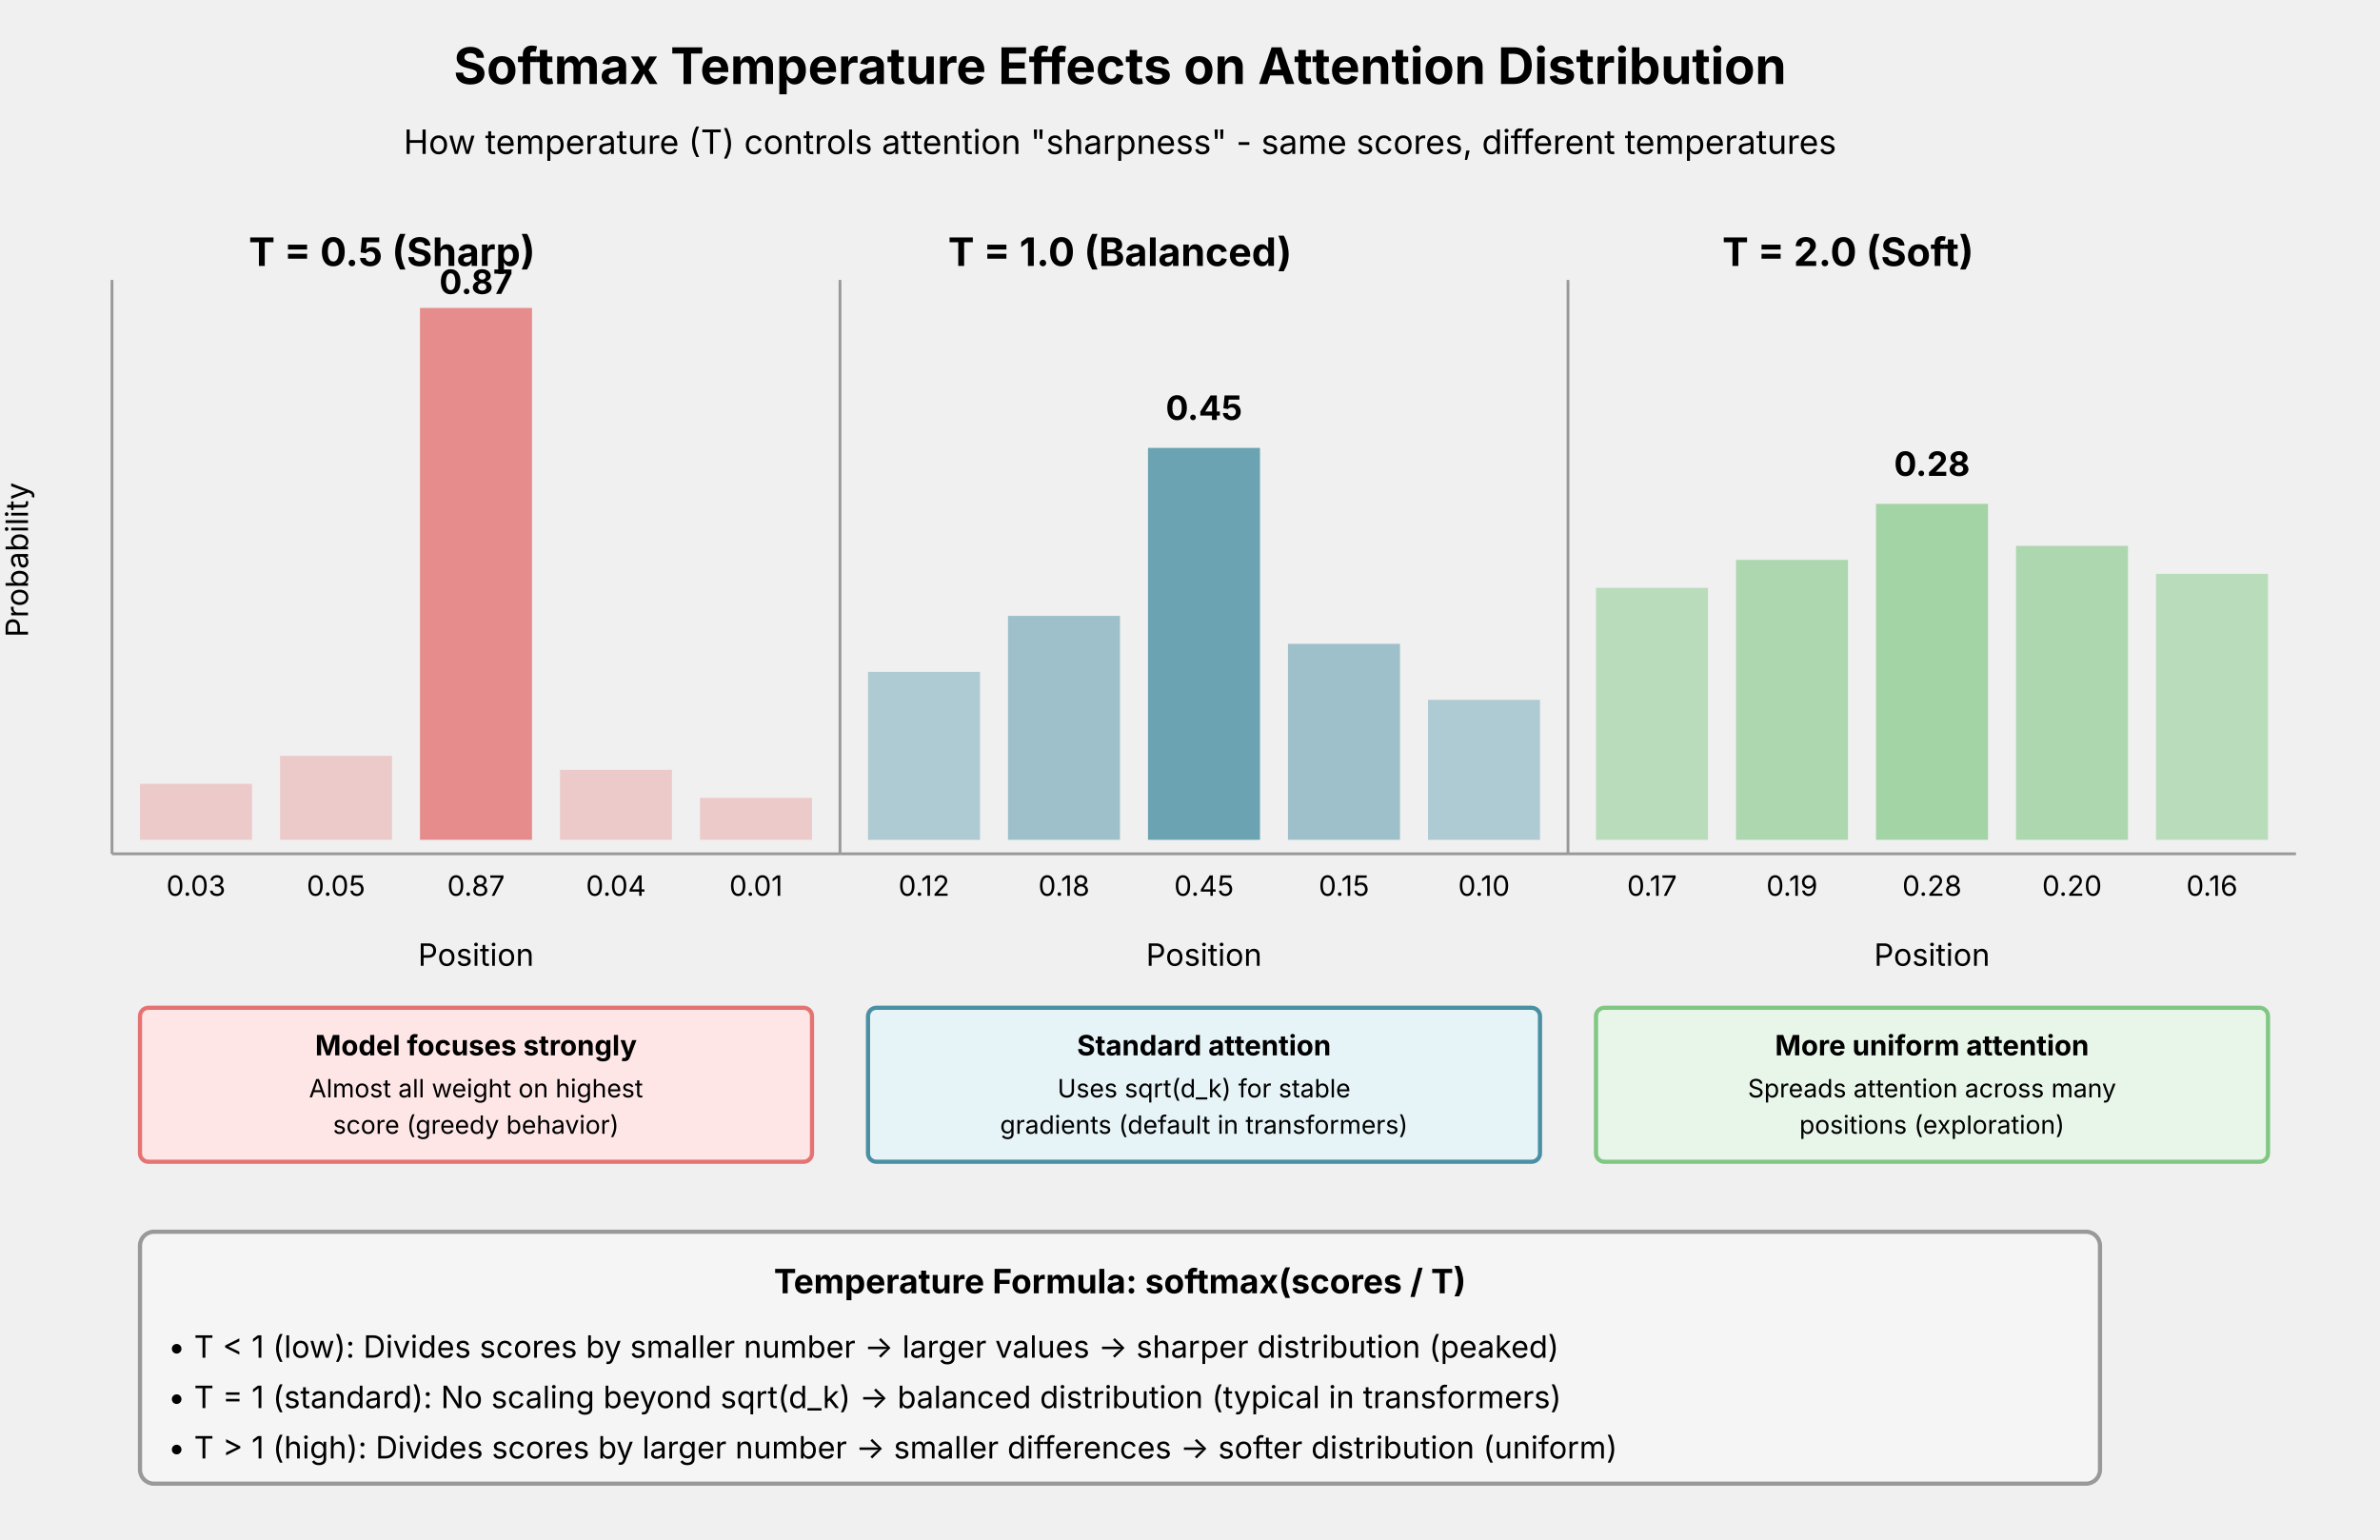
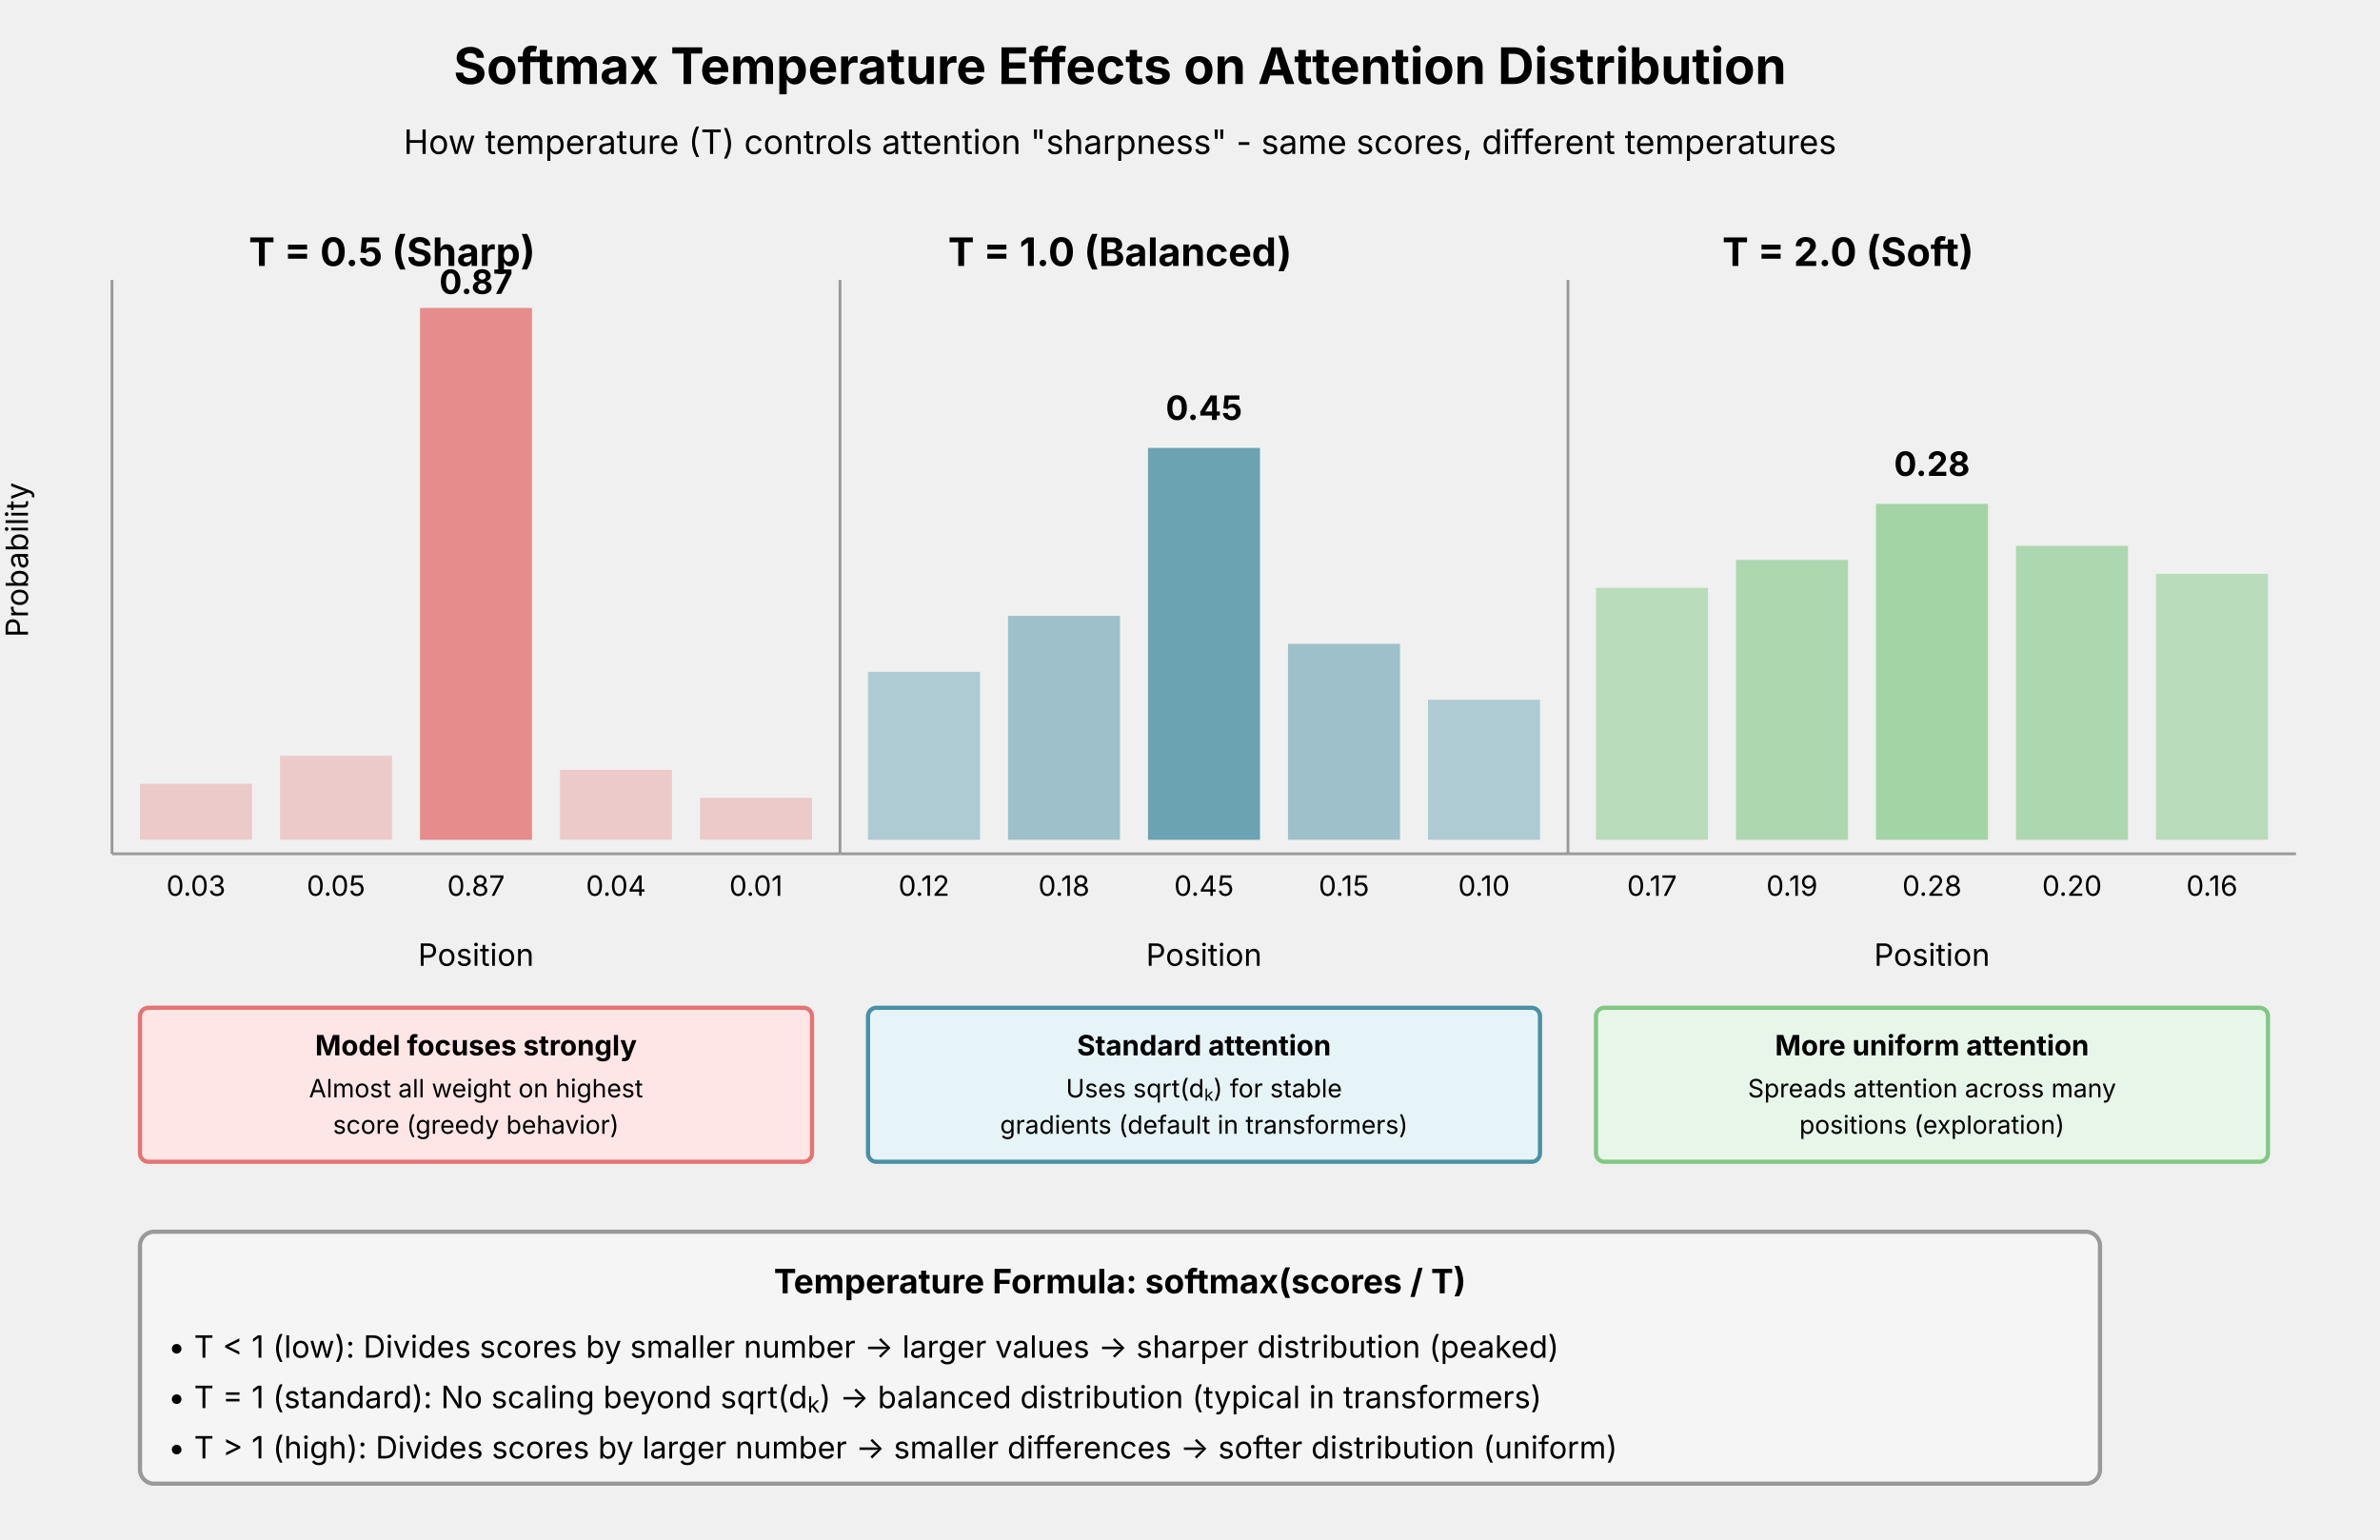
<svg xmlns="http://www.w3.org/2000/svg" viewBox="0 0 850 550">
  <style>
    /* Light mode (default) */
    text { fill: #000000; }
    .axis-text { fill: #000000; }
    .label-text { fill: #666666; }
    line[stroke="#333"] { stroke: #333333; }

    /* Dark mode */
    @media (prefers-color-scheme: dark) {
      text { fill: #ffffff; }
      .axis-text { fill: #ffffff; }
      .label-text { fill: #cccccc; }
      line[stroke="#333"] { stroke: #cccccc; }

      /* Keep white text white in dark mode (for colored backgrounds) */
      text[fill="#fff"],
      text[fill="#ffffff"],
      text[fill="white"] {
        fill: #ffffff;
      }

      /* Keep colored text readable in dark mode */
      text[fill="#E57373"] { fill: #ef5350; }
      text[fill="#81C784"] { fill: #66bb6a; }
      text[fill="#FFB74D"] { fill: #ffa726; }
      text[fill="#4A90A4"] { fill: #4fc3f7; }

      /* Override dark inline text colors */
      text[fill="#000"],
      text[fill="#000000"],
      text[fill="#333"],
      text[fill="#666"] {
        fill: #ffffff;
      }

      /* Keep dark text dark on light-colored backgrounds */
      text[style*="fill: #333"] { fill: #333333 !important; }
      text[style*="fill: #555"] { fill: #555555 !important; }

      /* Text on light backgrounds that will become dark in dark mode */
      text[fill="#555"] {
        fill: #ffffff;
      }

      /* Darken colored backgrounds for white text visibility */
      rect[fill="#E57373"] { fill: #8b3d3d; }
      rect[fill="#4A90A4"] { fill: #2d5f6f; }
      rect[fill="#81C784"] { fill: #4a7c4e; }

      /* Darken light backgrounds so dark text stays visible */
      rect[fill="#F5F5F5"] { fill: #2a2a2a; }
    }
  </style>
  <text x="400" y="30" font-family="system-ui, -apple-system, sans-serif" font-size="18" font-weight="bold" text-anchor="middle" fill="#333">
    Softmax Temperature Effects on Attention Distribution
  </text>
  <text x="400" y="55" font-family="system-ui, -apple-system, sans-serif" font-size="12" text-anchor="middle" fill="#666">
    How temperature (T) controls attention "sharpness" - same scores, different temperatures
  </text>
  <g id="low-temp">
    <text x="140" y="95" font-family="system-ui, -apple-system, sans-serif" font-size="14" font-weight="bold" text-anchor="middle" fill="#E57373">T = 0.5 (Sharp)</text>
    <rect x="50" y="280" width="40" height="20" fill="#E57373" opacity="0.3" />
    <text x="70" y="320" font-family="system-ui, -apple-system, sans-serif" font-size="10" text-anchor="middle" fill="#666">0.03</text>
    <rect x="100" y="270" width="40" height="30" fill="#E57373" opacity="0.3" />
    <text x="120" y="320" font-family="system-ui, -apple-system, sans-serif" font-size="10" text-anchor="middle" fill="#666">0.05</text>
    <rect x="150" y="110" width="40" height="190" fill="#E57373" opacity="0.8" />
    <text x="170" y="105" font-family="system-ui, -apple-system, sans-serif" font-size="12" font-weight="bold" text-anchor="middle" fill="#E57373">0.87</text>
    <text x="170" y="320" font-family="system-ui, -apple-system, sans-serif" font-size="10" text-anchor="middle" fill="#666">0.87</text>
    <rect x="200" y="275" width="40" height="25" fill="#E57373" opacity="0.3" />
    <text x="220" y="320" font-family="system-ui, -apple-system, sans-serif" font-size="10" text-anchor="middle" fill="#666">0.04</text>
    <rect x="250" y="285" width="40" height="15" fill="#E57373" opacity="0.3" />
    <text x="270" y="320" font-family="system-ui, -apple-system, sans-serif" font-size="10" text-anchor="middle" fill="#666">0.01</text>
    <line x1="40" y1="305" x2="300" y2="305" stroke="#999" stroke-width="1" />
    <text x="170" y="345" font-family="system-ui, -apple-system, sans-serif" font-size="11" text-anchor="middle" fill="#666">Position</text>
    <line x1="40" y1="100" x2="40" y2="305" stroke="#999" stroke-width="1" />
    <text x="10" y="200" font-family="system-ui, -apple-system, sans-serif" font-size="11" text-anchor="middle" fill="#666" transform="rotate(-90 10 200)">Probability</text>
    <rect x="50" y="360" width="240" height="55" fill="#FFE6E6" stroke="#E57373" stroke-width="1.5" rx="3" />
    <text x="170" y="377" font-family="system-ui, -apple-system, sans-serif" font-size="10" font-weight="bold" text-anchor="middle">Model focuses strongly</text>
    <text x="170" y="392" font-family="system-ui, -apple-system, sans-serif" font-size="9" text-anchor="middle">Almost all weight on highest</text>
    <text x="170" y="405" font-family="system-ui, -apple-system, sans-serif" font-size="9" text-anchor="middle">score (greedy behavior)</text>
  </g>
  <g id="standard-temp">
    <text x="400" y="95" font-family="system-ui, -apple-system, sans-serif" font-size="14" font-weight="bold" text-anchor="middle" fill="#4A90A4">T = 1.0 (Balanced)</text>
    <rect x="310" y="240" width="40" height="60" fill="#4A90A4" opacity="0.4" />
    <text x="330" y="320" font-family="system-ui, -apple-system, sans-serif" font-size="10" text-anchor="middle" fill="#666">0.12</text>
    <rect x="360" y="220" width="40" height="80" fill="#4A90A4" opacity="0.5" />
    <text x="380" y="320" font-family="system-ui, -apple-system, sans-serif" font-size="10" text-anchor="middle" fill="#666">0.18</text>
    <rect x="410" y="160" width="40" height="140" fill="#4A90A4" opacity="0.8" />
    <text x="430" y="150" font-family="system-ui, -apple-system, sans-serif" font-size="12" font-weight="bold" text-anchor="middle" fill="#4A90A4">0.45</text>
    <text x="430" y="320" font-family="system-ui, -apple-system, sans-serif" font-size="10" text-anchor="middle" fill="#666">0.45</text>
    <rect x="460" y="230" width="40" height="70" fill="#4A90A4" opacity="0.5" />
    <text x="480" y="320" font-family="system-ui, -apple-system, sans-serif" font-size="10" text-anchor="middle" fill="#666">0.15</text>
    <rect x="510" y="250" width="40" height="50" fill="#4A90A4" opacity="0.4" />
    <text x="530" y="320" font-family="system-ui, -apple-system, sans-serif" font-size="10" text-anchor="middle" fill="#666">0.10</text>
    <line x1="300" y1="305" x2="560" y2="305" stroke="#999" stroke-width="1" />
    <text x="430" y="345" font-family="system-ui, -apple-system, sans-serif" font-size="11" text-anchor="middle" fill="#666">Position</text>
    <line x1="300" y1="100" x2="300" y2="305" stroke="#999" stroke-width="1" />
    <rect x="310" y="360" width="240" height="55" fill="#E6F3F7" stroke="#4A90A4" stroke-width="1.5" rx="3" />
    <text x="430" y="377" font-family="system-ui, -apple-system, sans-serif" font-size="10" font-weight="bold" text-anchor="middle">Standard attention</text>
-     <text x="430" y="392" font-family="system-ui, -apple-system, sans-serif" font-size="9" text-anchor="middle">Uses sqrt(d_k) for stable</text>
+     <text x="430" y="392" font-family="system-ui, -apple-system, sans-serif" font-size="9" text-anchor="middle">Uses sqrt(d<tspan baseline-shift="sub" font-size="6">k</tspan>) for stable</text>
    <text x="430" y="405" font-family="system-ui, -apple-system, sans-serif" font-size="9" text-anchor="middle">gradients (default in transformers)</text>
  </g>
  <g id="high-temp">
    <text x="660" y="95" font-family="system-ui, -apple-system, sans-serif" font-size="14" font-weight="bold" text-anchor="middle" fill="#81C784">T = 2.0 (Soft)</text>
    <rect x="570" y="210" width="40" height="90" fill="#81C784" opacity="0.5" />
    <text x="590" y="320" font-family="system-ui, -apple-system, sans-serif" font-size="10" text-anchor="middle" fill="#666">0.17</text>
    <rect x="620" y="200" width="40" height="100" fill="#81C784" opacity="0.6" />
    <text x="640" y="320" font-family="system-ui, -apple-system, sans-serif" font-size="10" text-anchor="middle" fill="#666">0.19</text>
    <rect x="670" y="180" width="40" height="120" fill="#81C784" opacity="0.7" />
    <text x="690" y="170" font-family="system-ui, -apple-system, sans-serif" font-size="12" font-weight="bold" text-anchor="middle" fill="#81C784">0.28</text>
    <text x="690" y="320" font-family="system-ui, -apple-system, sans-serif" font-size="10" text-anchor="middle" fill="#666">0.28</text>
    <rect x="720" y="195" width="40" height="105" fill="#81C784" opacity="0.6" />
    <text x="740" y="320" font-family="system-ui, -apple-system, sans-serif" font-size="10" text-anchor="middle" fill="#666">0.20</text>
    <rect x="770" y="205" width="40" height="95" fill="#81C784" opacity="0.5" />
    <text x="790" y="320" font-family="system-ui, -apple-system, sans-serif" font-size="10" text-anchor="middle" fill="#666">0.16</text>
    <line x1="560" y1="305" x2="820" y2="305" stroke="#999" stroke-width="1" />
    <text x="690" y="345" font-family="system-ui, -apple-system, sans-serif" font-size="11" text-anchor="middle" fill="#666">Position</text>
    <line x1="560" y1="100" x2="560" y2="305" stroke="#999" stroke-width="1" />
    <rect x="570" y="360" width="240" height="55" fill="#E8F5E9" stroke="#81C784" stroke-width="1.5" rx="3" />
    <text x="690" y="377" font-family="system-ui, -apple-system, sans-serif" font-size="10" font-weight="bold" text-anchor="middle">More uniform attention</text>
    <text x="690" y="392" font-family="system-ui, -apple-system, sans-serif" font-size="9" text-anchor="middle">Spreads attention across many</text>
    <text x="690" y="405" font-family="system-ui, -apple-system, sans-serif" font-size="9" text-anchor="middle">positions (exploration)</text>
  </g>
  <rect x="50" y="440" width="700" height="90" fill="#F5F5F5" stroke="#999" stroke-width="1.5" rx="5" />
  <text x="400" y="462" font-family="system-ui, -apple-system, sans-serif" font-size="12" font-weight="bold" text-anchor="middle">Temperature Formula: softmax(scores / T)</text>
  <text x="60" y="485" font-family="system-ui, -apple-system, sans-serif" font-size="11">• T &lt; 1 (low): Divides scores by smaller number → larger values → sharper distribution (peaked)</text>
-   <text x="60" y="503" font-family="system-ui, -apple-system, sans-serif" font-size="11">• T = 1 (standard): No scaling beyond sqrt(d_k) → balanced distribution (typical in transformers)</text>
+   <text x="60" y="503" font-family="system-ui, -apple-system, sans-serif" font-size="11">• T = 1 (standard): No scaling beyond sqrt(d<tspan baseline-shift="sub" font-size="8">k</tspan>) → balanced distribution (typical in transformers)</text>
  <text x="60" y="521" font-family="system-ui, -apple-system, sans-serif" font-size="11">• T &gt; 1 (high): Divides scores by larger number → smaller differences → softer distribution (uniform)</text>
</svg>
